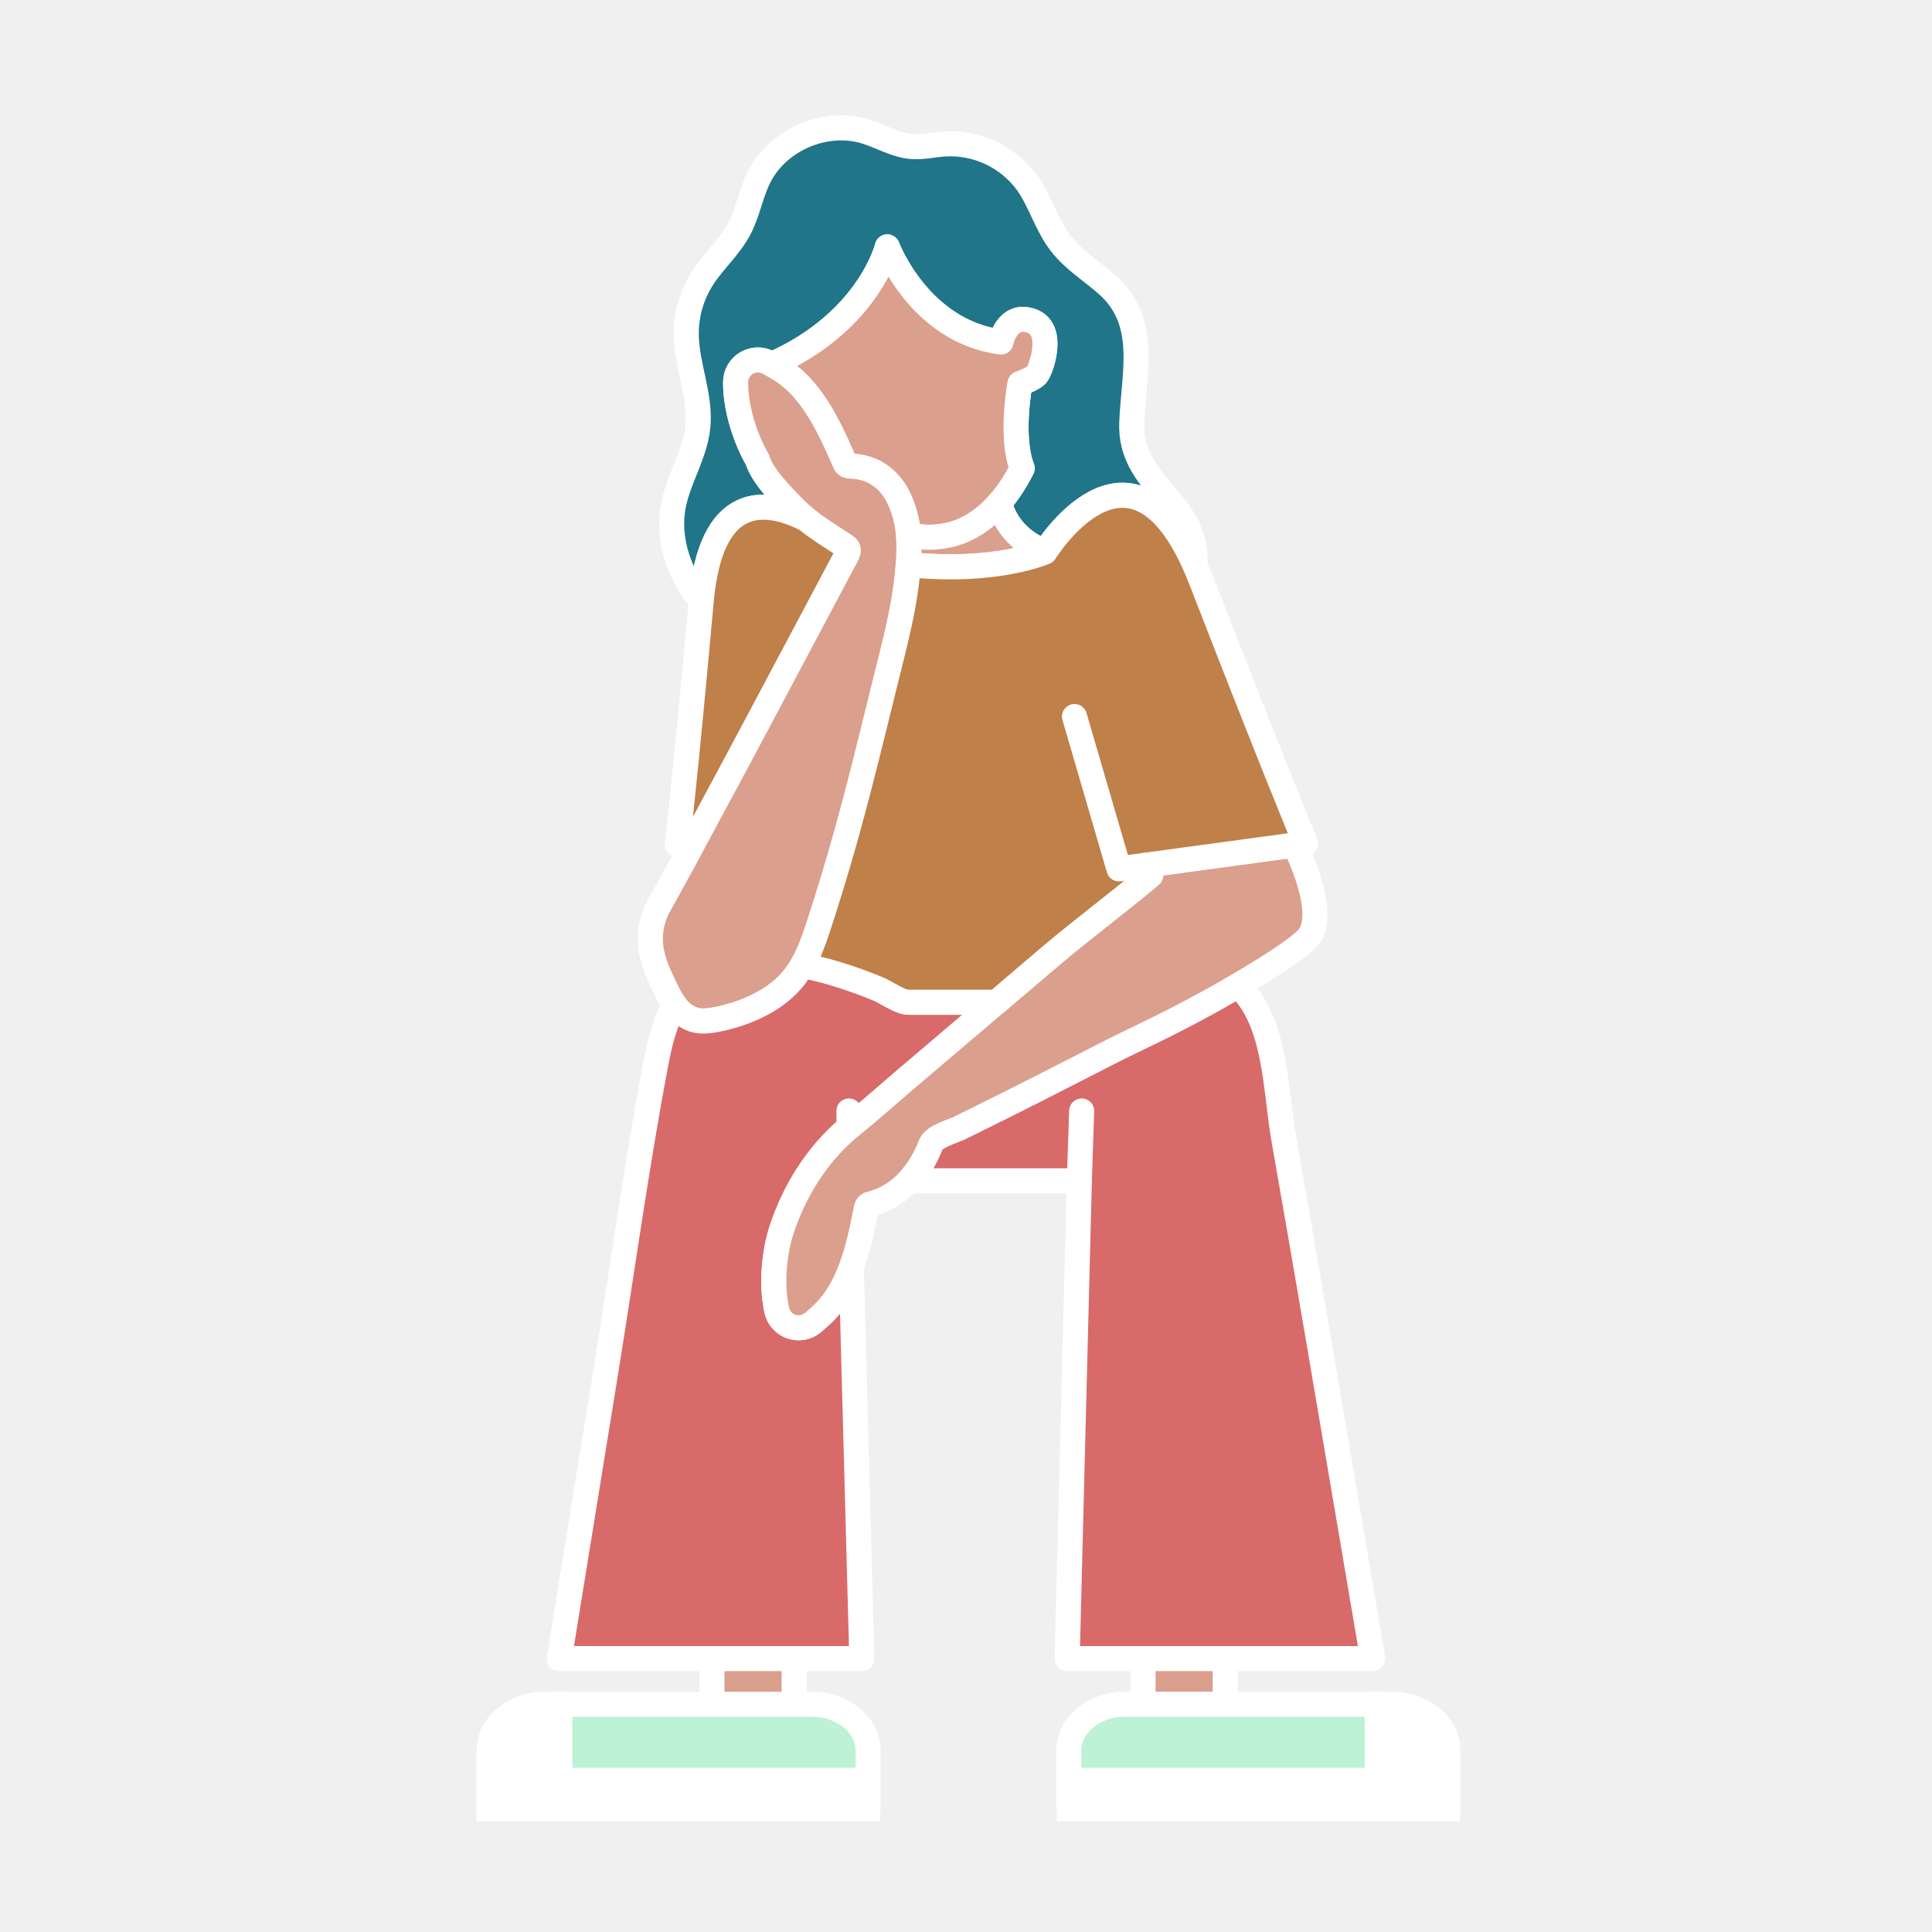
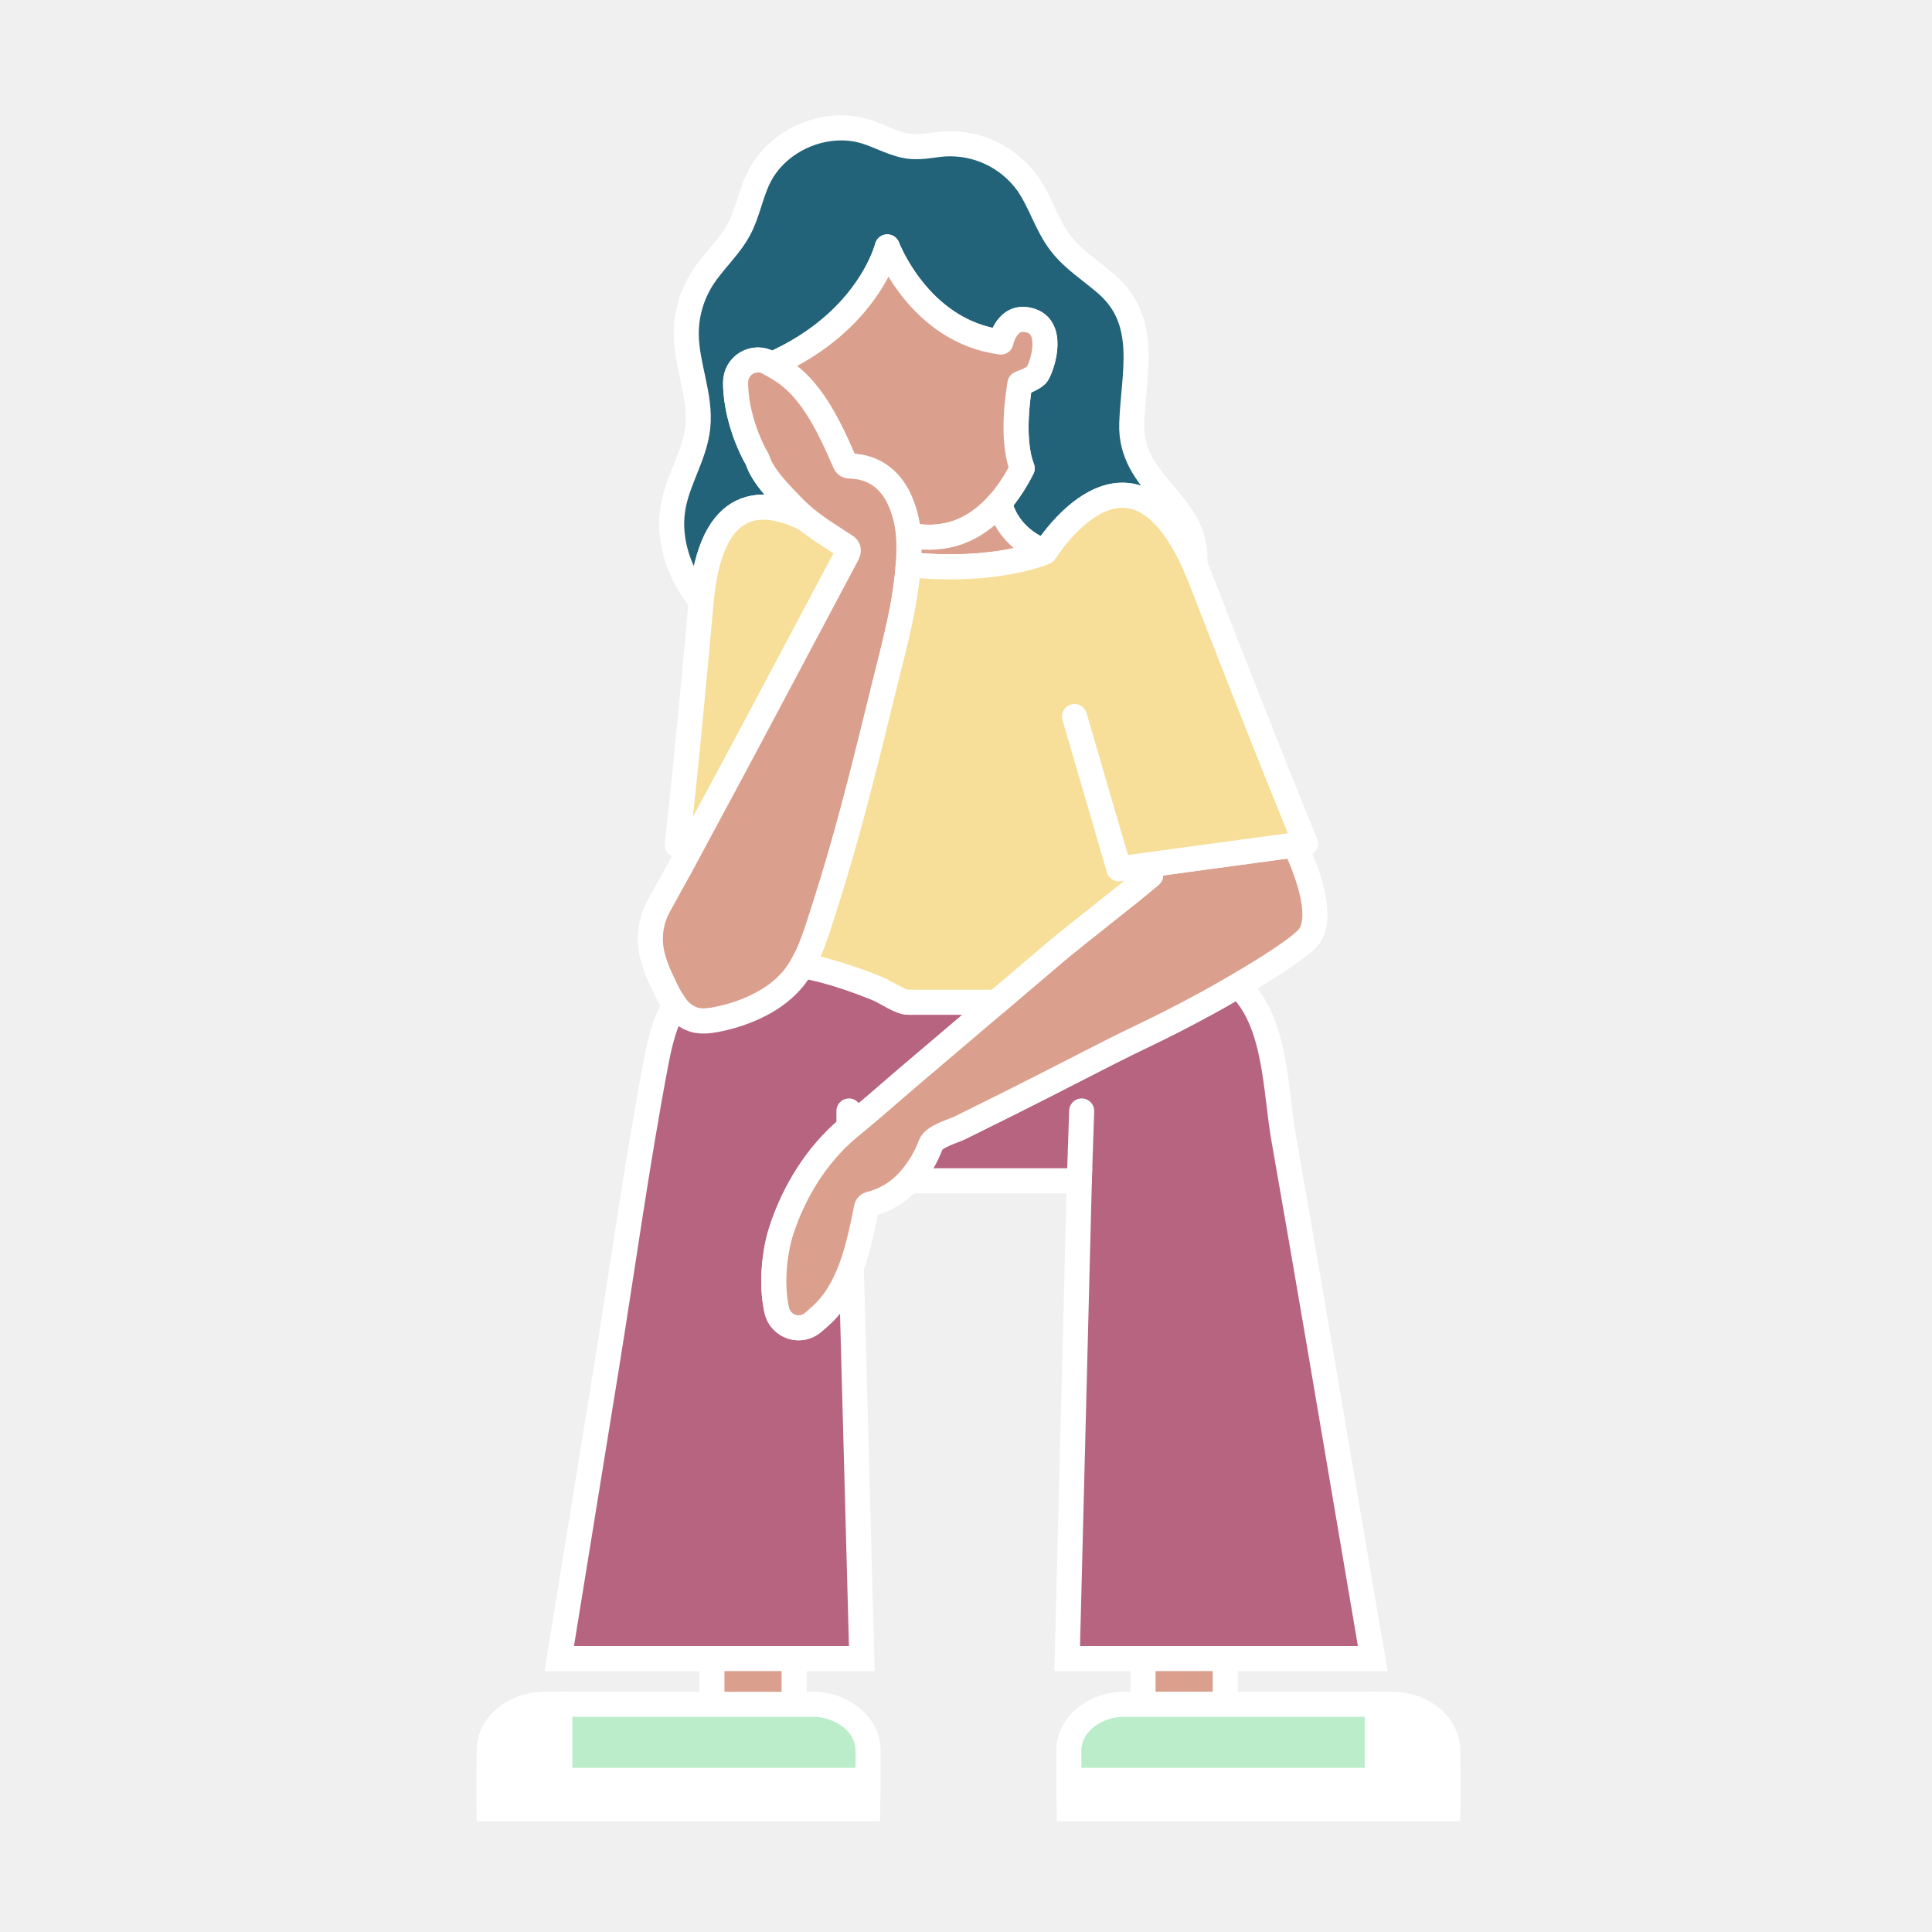
<svg xmlns="http://www.w3.org/2000/svg" viewBox="0 0 1080 1080">
  <defs>
-     <style>.cls-1{fill:#db9f8d;}.cls-1,.cls-2,.cls-3,.cls-4,.cls-5,.cls-6,.cls-7,.cls-8{stroke:#fff;stroke-width:14px;}.cls-1,.cls-2,.cls-3,.cls-4,.cls-5,.cls-6,.cls-8{stroke-linecap:round;}.cls-1,.cls-2,.cls-3,.cls-4,.cls-5{stroke-linejoin:round;}.cls-2{fill:none;}.cls-3{fill:#207589;}.cls-4{fill:#bf8049;}.cls-5{fill:#d96a6a;}.cls-6{fill:#bdf2d5;}.cls-6,.cls-7,.cls-8{stroke-miterlimit:10;}.cls-7,.cls-8{fill:#fff;}</style>
+     <style>.cls-1{fill:#db9f8d;}.cls-1,.cls-2,.cls-3,.cls-4,.cls-5,.cls-6,.cls-7,.cls-8{stroke:#fff;stroke-width:14px;}.cls-1,.cls-2,.cls-3,.cls-4,.cls-5,.cls-6,.cls-8{stroke-linecap:round;}.cls-1,.cls-2,.cls-3,.cls-4,.cls-6{stroke-linejoin:round;}.cls-2{fill:none;}.cls-3{fill:#23637a;}.cls-4{fill:#f7df99;}.cls-5{fill:#b76480;}.cls-5,.cls-7,.cls-8{stroke-miterlimit:10;}.cls-6{fill:#bcedca;}.cls-7,.cls-8{fill:#fff;}</style>
  </defs>
  <g id="Camada_3" data-name="Camada 3">
    <path class="cls-1" d="M584.15,308.52s-27.16,12.15-76.43,7.05c.21-2.87.32-5.75.37-8.64a78.12,78.12,0,0,0-.27-7.92,50.86,50.86,0,0,0,23.95-.23c10.38-2.73,19.35-9,26.87-17.63C561,290,567.26,301.89,584.15,308.52Z" />
    <path class="cls-1" d="M584.15,308.52s-27.16,12.15-76.43,7.05c.21-2.87.32-5.75.37-8.64a78.12,78.12,0,0,0-.27-7.92,50.86,50.86,0,0,0,23.95-.23c10.38-2.73,19.35-9,26.87-17.63C561,290,567.26,301.89,584.15,308.52Z" />
    <line class="cls-2" x1="474.04" y1="630.78" x2="473.29" y2="590.16" />
    <line class="cls-2" x1="605.7" y1="590.16" x2="605.51" y2="595.77" />
    <rect class="cls-1" x="397.98" y="927.17" width="45.94" height="26.57" />
    <path class="cls-3" d="M667.92,315.74c-37.09-83.16-83.77-7.22-83.77-7.22-16.89-6.63-23.2-18.5-25.51-27.37a87.15,87.15,0,0,0,9.88-14c1-1.74,2-3.54,2.9-5.38-6.94-17.47-1.25-47.37-1.25-47.37s6.83-2.38,9.19-4.74,10.89-25.55-2.83-30.28-17,11.82-17,11.82C513.72,185.17,496,138,496,138s-10.1,41.7-64.58,65.77c-.59-.33-1.16-.63-1.73-1a12.49,12.49,0,0,0-18.5,10.8c-.12,15.5,6.1,33,12.18,43.29,2.84,9.51,13.89,20.33,20.65,27.24a80.92,80.92,0,0,0,6.82,6.18C427.33,278.36,397.36,275.9,392,336c-1.21-1.45-2.31-2.88-3.37-4.34-10.07-14-15.42-31.83-12.26-48.77,2.81-15.13,12.05-28.66,13.69-44,1.87-17.37-6.24-34.35-6.44-51.81a57.65,57.65,0,0,1,9-31.47c6.17-9.66,15.14-17.39,20.53-27.5,4.83-9.09,6.47-19.57,11-28.8,10.4-21.18,37.16-32.74,59.71-25.81,8.65,2.65,16.69,7.66,25.71,8.41,6.1.5,12.2-1,18.32-1.44a53.41,53.41,0,0,1,46.49,22C581.71,113,585.13,126,593,136.11c7,9.07,17,15.24,25.65,22.8,23.85,20.94,15,49.74,14,77.72-1.2,33.69,34.45,43.22,35.34,74.51C668,312.72,668,314.26,667.92,315.74Z" />
    <path class="cls-1" d="M584.15,308.52s-27.16,12.15-76.43,7.05c.21-2.87.32-5.75.37-8.64a78.12,78.12,0,0,0-.27-7.92,50.86,50.86,0,0,0,23.95-.23c10.38-2.73,19.35-9,26.87-17.63C561,290,567.26,301.89,584.15,308.52Z" />
    <path class="cls-1" d="M570.17,214.4s-5.69,29.9,1.25,47.37c-.93,1.84-1.89,3.64-2.9,5.38a87.15,87.15,0,0,1-9.88,14c-7.52,8.62-16.49,14.9-26.87,17.63a50.86,50.86,0,0,1-23.95.23,57.48,57.48,0,0,0-5.79-21.4c-5-9.63-13.45-16.65-26.56-17.06a4,4,0,0,1-2.15-.47,3.86,3.86,0,0,1-1.12-1.66c-5.64-12.85-12-27.16-21.19-38.51a58.58,58.58,0,0,0-17.27-14.85l-2.34-1.3C485.88,179.69,496,138,496,138s17.74,47.18,63.52,53.21c0,0,3.3-16.55,17-11.82s5.2,27.91,2.83,30.28S570.17,214.4,570.17,214.4Z" />
    <path class="cls-1" d="M584.15,308.52s-27.16,12.15-76.43,7.05c.21-2.87.32-5.75.37-8.64a78.12,78.12,0,0,0-.27-7.92,50.86,50.86,0,0,0,23.95-.23c10.38-2.73,19.35-9,26.87-17.63C561,290,567.26,301.89,584.15,308.52Z" />
    <path class="cls-4" d="M473.24,310.56q-14.31,26.9-28.62,53.83-9.51,17.88-19,35.77Q417.3,415.75,409,431.32q-11,20.44-22,40.9h-8.44s4.26-34.77,13.42-136.15v0c5.41-60.14,35.38-57.68,58.87-45.73,0,0,0,0,0,0,6.73,5.46,14.13,9.95,21.49,14.75a4.48,4.48,0,0,1,1.59,1.46C474.58,307.79,473.91,309.3,473.24,310.56Z" />
    <path class="cls-1" d="M508.09,306.93c0,2.89-.16,5.77-.37,8.64-.39,5.82-1.11,11.57-2,17.31-1.67,10.59-4.08,21.05-6.63,31.51-1.5,6.06-3,12.13-4.54,18.21-9.12,37-18,74-29.19,110.45q-3.61,11.82-7.43,23.55c-.9,2.74-1.79,5.47-2.77,8.18q-.36,1-.75,2c-.92,2.48-1.93,5-3.05,7.35-.22.47-.44.94-.67,1.4-.68,1.39-1.4,2.76-2.18,4.11-.37.67-.76,1.32-1.17,2,0,0,0,.05-.05.06-.39.65-.81,1.27-1.25,1.89a43.4,43.4,0,0,1-2.88,3.82,54.51,54.51,0,0,1-10.29,9.34c-9.58,6.74-21.31,11-32.4,13.15-4.24.82-8.72,1.34-12.85,0a20.41,20.41,0,0,1-9.74-7.22c-.23-.29-.45-.58-.65-.89a63.07,63.07,0,0,1-5.5-9.76c-3.61-7.46-7.15-15.15-8-23.4a38.27,38.27,0,0,1,4.39-21.94c4.26-7.87,8.73-15.66,13-23.55,2-3.66,3.93-7.3,5.9-11q11-20.45,22-40.9,8.34-15.56,16.63-31.16,9.53-17.88,19-35.77,14.33-26.94,28.62-53.83c.67-1.26,1.34-2.77.67-4a4.48,4.48,0,0,0-1.59-1.46c-7.36-4.8-14.76-9.29-21.49-14.75,0,0,0,0,0,0a80.92,80.92,0,0,1-6.82-6.18c-6.76-6.91-17.81-17.73-20.65-27.24-6.08-10.29-12.3-27.79-12.18-43.29a12.49,12.49,0,0,1,18.5-10.8c.57.33,1.14.63,1.73,1l2.34,1.3A58.58,58.58,0,0,1,451,219.91c9.22,11.35,15.55,25.66,21.19,38.51a3.86,3.86,0,0,0,1.12,1.66,4,4,0,0,0,2.15.47C488.58,261,497,268,502,277.61a57.48,57.48,0,0,1,5.79,21.4A78.12,78.12,0,0,1,508.09,306.93Z" />
    <path class="cls-5" d="M596.56,927.17l6.8-267.11H508a62.93,62.93,0,0,0,12.32-20.19c1.84-4.73,12.3-7.44,16.4-9.46q12.63-6.23,25.27-12.54,19.37-9.69,38.67-19.6l10-5.12C643,576.48,642.78,578,674.78,560.69c3.05-1.64,9.62-5.33,17.29-9.84,21.47,20,20.72,58.24,25.57,85.72,13.69,77.77,26.83,155.88,40.08,233.81q4.81,28.39,9.65,56.79Z" />
    <path class="cls-5" d="M557,560.24,513.3,597.43c-2.43,2.05-4.83,4.11-7.26,6.16-10.08,8.57-20,17.44-30.24,25.73-.59.47-1.19,1-1.76,1.46-17.53,14.77-30.12,35.23-37.21,56.89-3.74,11.37-6,29.79-2.6,44.9a12.49,12.49,0,0,0,20.38,6.59c1.17-1,2.32-2.07,3.51-3.09,8.39-7.32,13.85-17.11,17.76-27.7l5.88,218.8H312.63q13.11-80.89,26.22-161.78c9.25-57.18,17.09-114.62,27.9-171.54,2.27-11.9,5.13-22.93,10.46-32,.2.31.42.6.65.89a20.41,20.41,0,0,0,9.74,7.22c4.13,1.31,8.61.79,12.85,0,11.09-2.16,22.82-6.41,32.4-13.15a54.51,54.51,0,0,0,10.29-9.34A43.4,43.4,0,0,0,446,543.6c.44-.62.86-1.24,1.25-1.89,0,0,0-.05.05-.06.41-.65.8-1.3,1.17-2A189.63,189.63,0,0,1,474,546.46c5.67,1.9,11.28,4,16.83,6.29,4.37,1.79,12.33,7.49,16.89,7.49Z" />
    <line class="cls-2" x1="474.57" y1="621.04" x2="474.57" y2="660.05" />
    <line class="cls-2" x1="604.66" y1="621.04" x2="603.35" y2="660.05" />
    <path class="cls-1" d="M731.88,523.35c-3,4.21-14.67,12.15-26.83,19.7-4.39,2.71-8.85,5.38-13,7.8-7.67,4.51-14.24,8.2-17.29,9.84-32,17.3-31.82,15.79-64.17,32.46l-10,5.12q-19.29,9.91-38.67,19.6-12.62,6.32-25.27,12.54c-4.1,2-14.56,4.73-16.4,9.46A62.93,62.93,0,0,1,508,660.06a42.9,42.9,0,0,1-21,12.86,3.79,3.79,0,0,0-2,.91,3.64,3.64,0,0,0-.75,1.87c-2.11,10.54-4.42,22-8.34,32.67s-9.37,20.38-17.76,27.7c-1.19,1-2.34,2.06-3.51,3.09a12.49,12.49,0,0,1-20.38-6.59c-3.43-15.11-1.14-33.53,2.6-44.9,7.09-21.66,19.68-42.12,37.21-56.89.57-.5,1.17-1,1.76-1.46C486.09,621,496,612.16,506,603.59c2.43-2.05,4.83-4.11,7.26-6.16L557,560.24q15.69-13.35,31.34-26.67c15.06-12.79,39.83-31.52,54.88-44.3l-3.2-5.55,21.89-3,61.91-8.4C732.57,490.91,739.27,512.9,731.88,523.35Z" />
    <path class="cls-4" d="M729.8,471.52l-6,.82-61.91,8.4-21.89,3,3.2,5.55c-15.05,12.78-39.82,31.51-54.88,44.3q-15.66,13.3-31.34,26.67H507.73c-4.56,0-12.52-5.7-16.89-7.49-5.55-2.27-11.16-4.39-16.83-6.29a189.63,189.63,0,0,0-25.52-6.78c.78-1.35,1.5-2.72,2.18-4.11.23-.46.45-.93.67-1.4,1.12-2.39,2.13-4.87,3.05-7.35q.39-1,.75-2c1-2.71,1.87-5.44,2.77-8.18q3.82-11.73,7.43-23.55c11.17-36.46,20.07-73.44,29.19-110.45,1.5-6.08,3-12.15,4.54-18.21,2.55-10.46,5-20.92,6.63-31.51.91-5.74,1.63-11.49,2-17.31,49.27,5.1,76.43-7.05,76.43-7.05s46.68-75.94,83.77,7.22q1.86,4.17,3.69,8.88C709.23,421.84,729.8,471.52,729.8,471.52Z" />
    <rect class="cls-1" x="638.97" y="927.17" width="45.94" height="25.53" />
    <rect class="cls-1" x="397.98" y="927.17" width="45.94" height="26.57" />
    <polyline class="cls-1" points="625.49 485.71 600.65 400.55 625.49 485.71 640.03 483.72" />
    <path class="cls-6" d="M597.73,995.31H769.89V952.7H628.61a34.51,34.51,0,0,0-22,7.58c-5.64,4.7-9.12,11.17-9.12,18.32v25.91h.24v-9.2Z" />
    <path class="cls-7" d="M778.21,952.7h-8.32v42.61h39.42V978.6C809.31,964.31,795.38,952.7,778.21,952.7Z" />
    <polygon class="cls-8" points="597.73 995.31 597.73 1003.19 809.31 1003.19 809.31 995.31 769.89 995.31 597.73 995.31" />
    <polygon class="cls-8" points="597.73 1004.51 597.73 1011.08 809.31 1011.08 809.31 1003.19 597.73 1003.19 597.73 1004.51" />
    <path class="cls-6" d="M485,995.31H312.84V952.7H454.12a34.51,34.51,0,0,1,22,7.58c5.64,4.7,9.12,11.17,9.12,18.32v25.91H485v-9.2Z" />
    <path class="cls-7" d="M304.53,952.7h8.31v42.61H273.42V978.6C273.42,964.31,287.35,952.7,304.53,952.7Z" />
    <polygon class="cls-8" points="485 995.31 485 1003.19 273.42 1003.19 273.42 995.31 312.84 995.31 485 995.31" />
    <polygon class="cls-8" points="485 1004.51 485 1011.08 273.42 1011.08 273.42 1003.19 485 1003.19 485 1004.51" />
  </g>
</svg>
